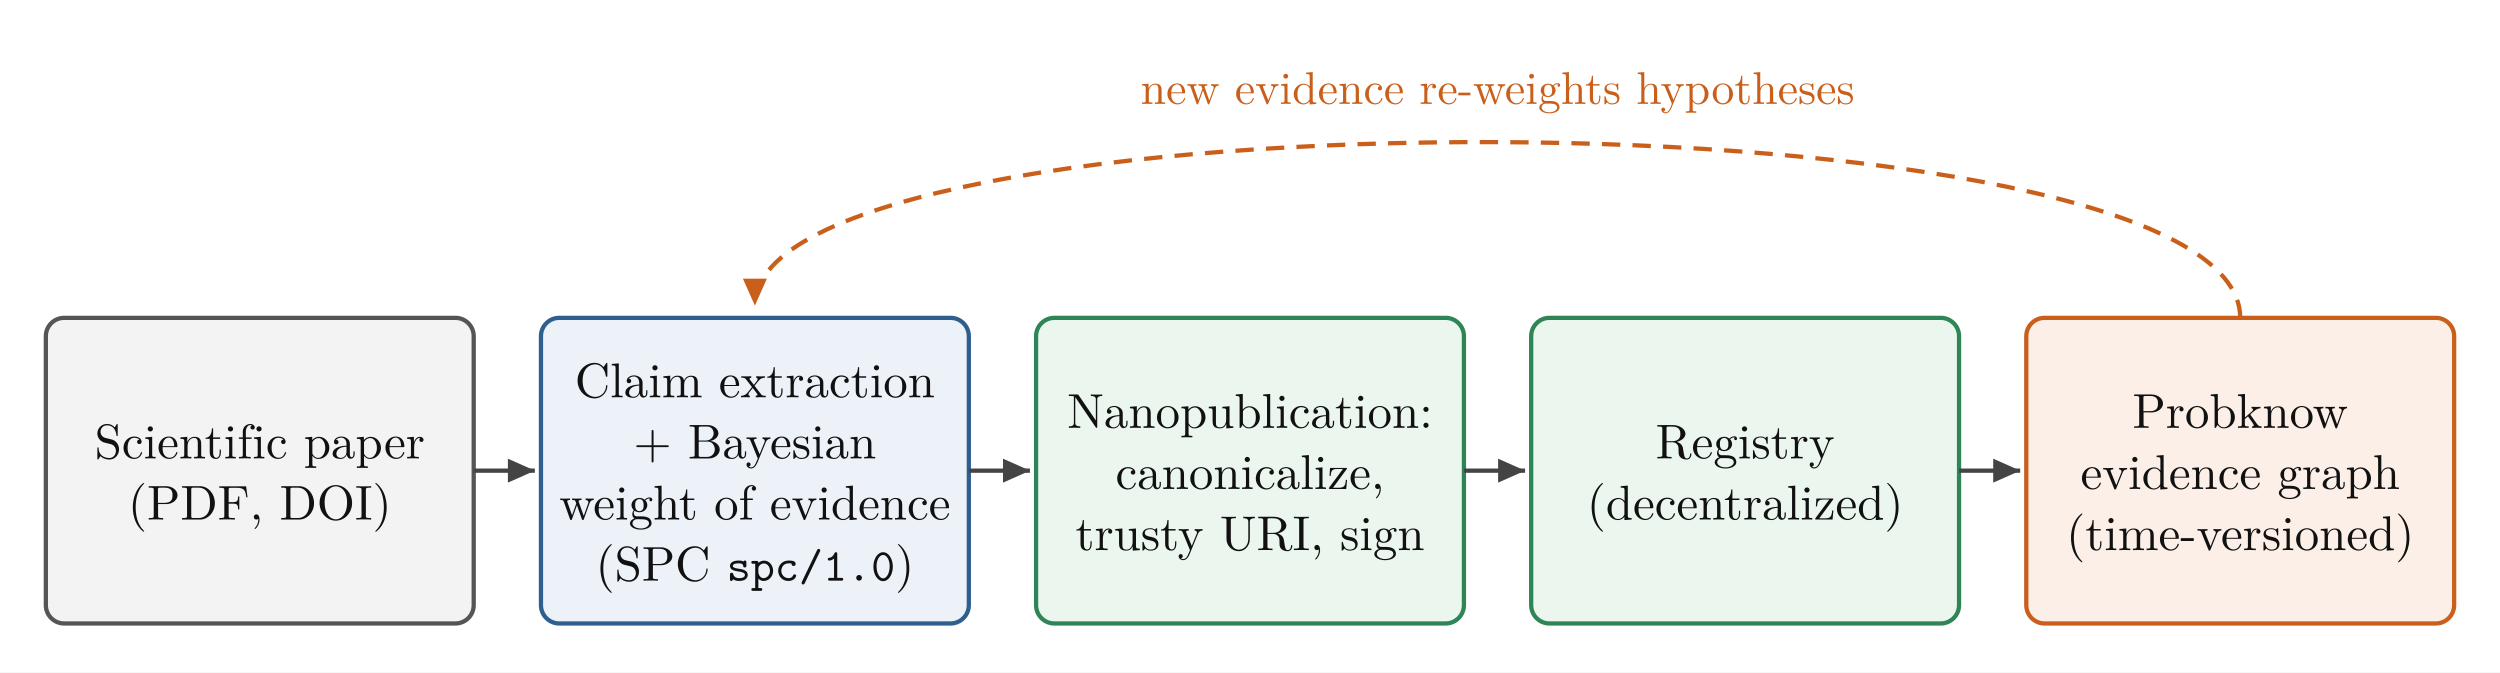
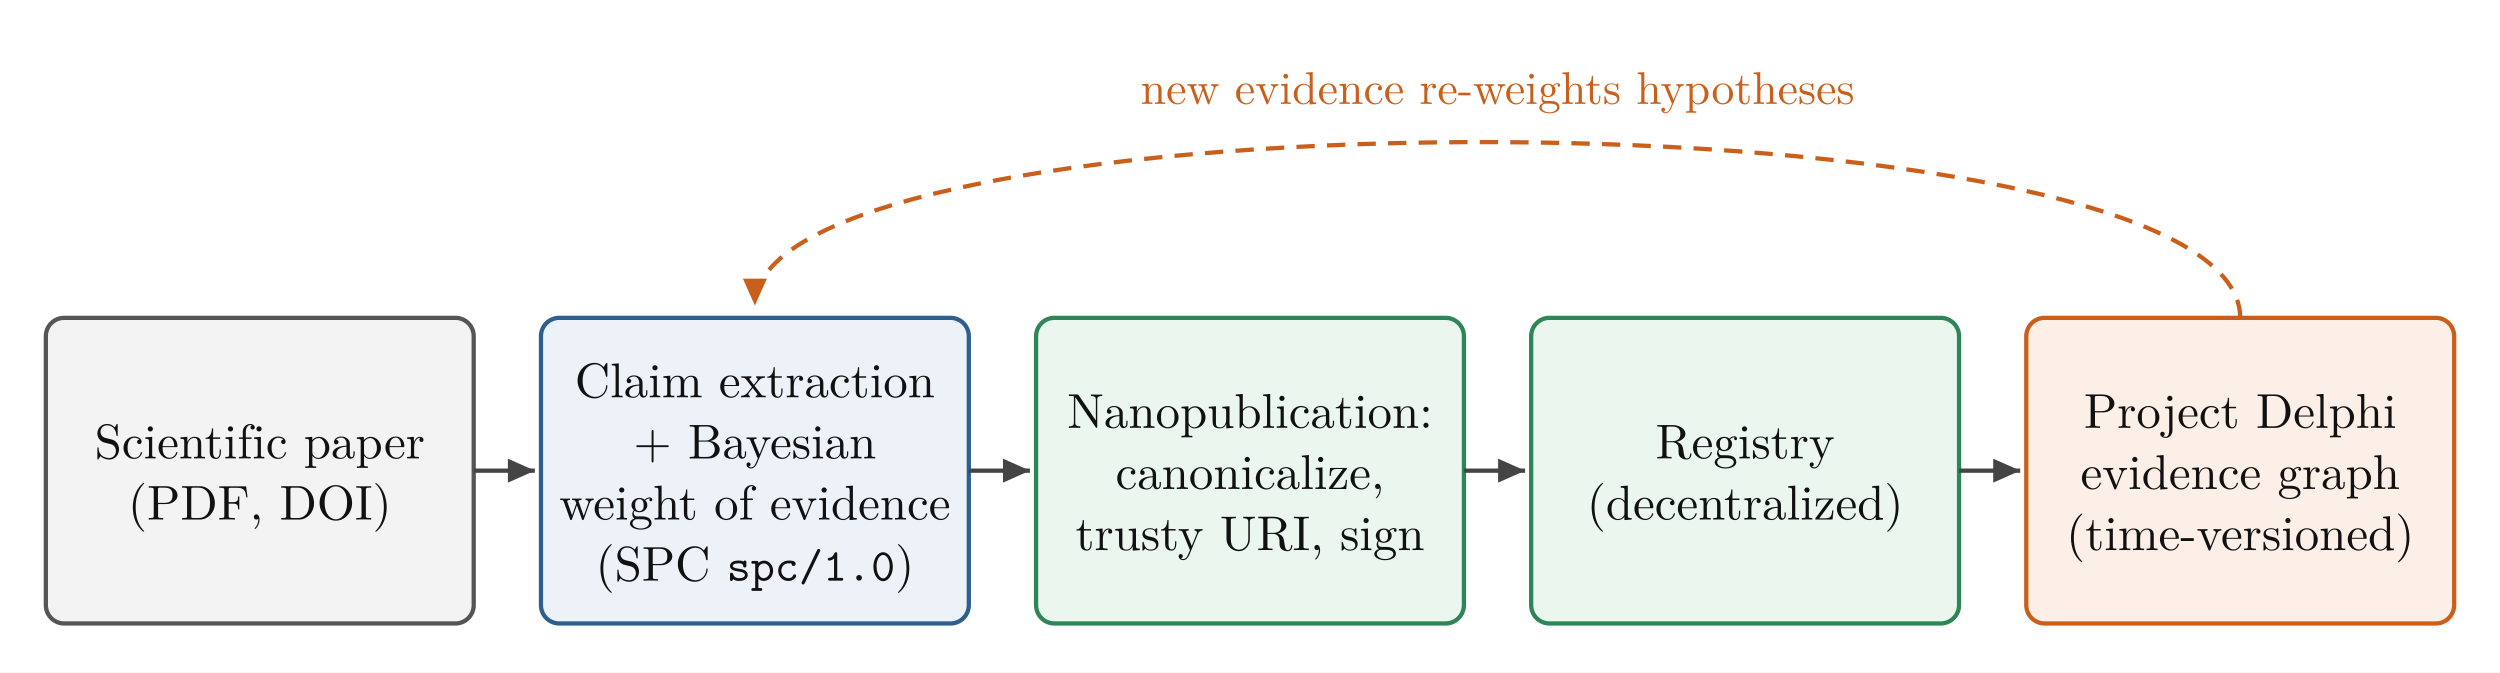
<svg xmlns="http://www.w3.org/2000/svg" viewBox="0 0 818 220" width="818" height="220" role="img" aria-labelledby="title desc">
  <defs>
    <marker id="arrow" viewBox="0 0 10 10" refX="9" refY="5" markerWidth="7" markerHeight="7" orient="auto-start-reverse">
      <path d="M0,1 L9,5 L0,9 z" fill="#444" />
    </marker>
    <marker id="arrow-orange" viewBox="0 0 10 10" refX="9" refY="5" markerWidth="7" markerHeight="7" orient="auto-start-reverse">
      <path d="M0,1 L9,5 L0,9 z" fill="#c95f1a" />
    </marker>
  </defs>
  <style>
    text { font-family: "Latin Modern Roman", "Computer Modern Serif", "Times New Roman", Times, serif; font-size: 16px; fill: #111; text-anchor: middle; }
    .mono { font-family: "Latin Modern Mono", Menlo, Consolas, "DejaVu Sans Mono", monospace; font-size: 15px; }
    .label { font-size: 15px; fill: #c95f1a; }
    .box { stroke-width: 1.4; }
    .grey { fill: #f3f3f3; stroke: #555; }
    .blue { fill: #edf2f9; stroke: #2f5f8f; }
    .green { fill: #ebf6ef; stroke: #2e8555; }
    .orange { fill: #fbefe7; stroke: #c95f1a; }
    .flow { stroke: #444; stroke-width: 1.4; fill: none; }
    .feedback { stroke: #c95f1a; stroke-width: 1.4; fill: none; stroke-dasharray: 6 4; }
  </style>
  <rect width="818" height="220" fill="#fff" />
  <path class="feedback" d="M733,104 C733,28 247,28 247,100" marker-end="url(#arrow-orange)" />
  <text class="label" x="490" y="34">new evidence re-weights hypotheses</text>
  <rect class="box grey" x="15" y="104" width="140" height="100" rx="6" />
  <text x="85" y="150">Scientific paper</text>
  <text x="85" y="170">(PDF, DOI)</text>
  <rect class="box blue" x="177" y="104" width="140" height="100" rx="6" />
  <text x="247" y="130">Claim extraction</text>
  <text x="247" y="150">+ Bayesian</text>
  <text x="247" y="170">weight of evidence</text>
  <text x="247" y="190">(SPC <tspan class="mono">spc/1.0</tspan>)</text>
  <rect class="box green" x="339" y="104" width="140" height="100" rx="6" />
  <text x="409" y="140">Nanopublication:</text>
  <text x="409" y="160">canonicalize,</text>
  <text x="409" y="180">trusty URI, sign</text>
  <rect class="box green" x="501" y="104" width="140" height="100" rx="6" />
  <text x="571" y="150">Registry</text>
  <text x="571" y="170">(decentralized)</text>
  <rect class="box orange" x="663" y="104" width="140" height="100" rx="6" />
-   <text x="733" y="140">Probknow</text>
+   <text x="733" y="140">Project Delphi</text>
  <text x="733" y="160">evidence graph</text>
  <text x="733" y="180">(time-versioned)</text>
  <path class="flow" d="M155,154 H175" marker-end="url(#arrow)" />
  <path class="flow" d="M317,154 H337" marker-end="url(#arrow)" />
  <path class="flow" d="M479,154 H499" marker-end="url(#arrow)" />
  <path class="flow" d="M641,154 H661" marker-end="url(#arrow)" />
</svg>
